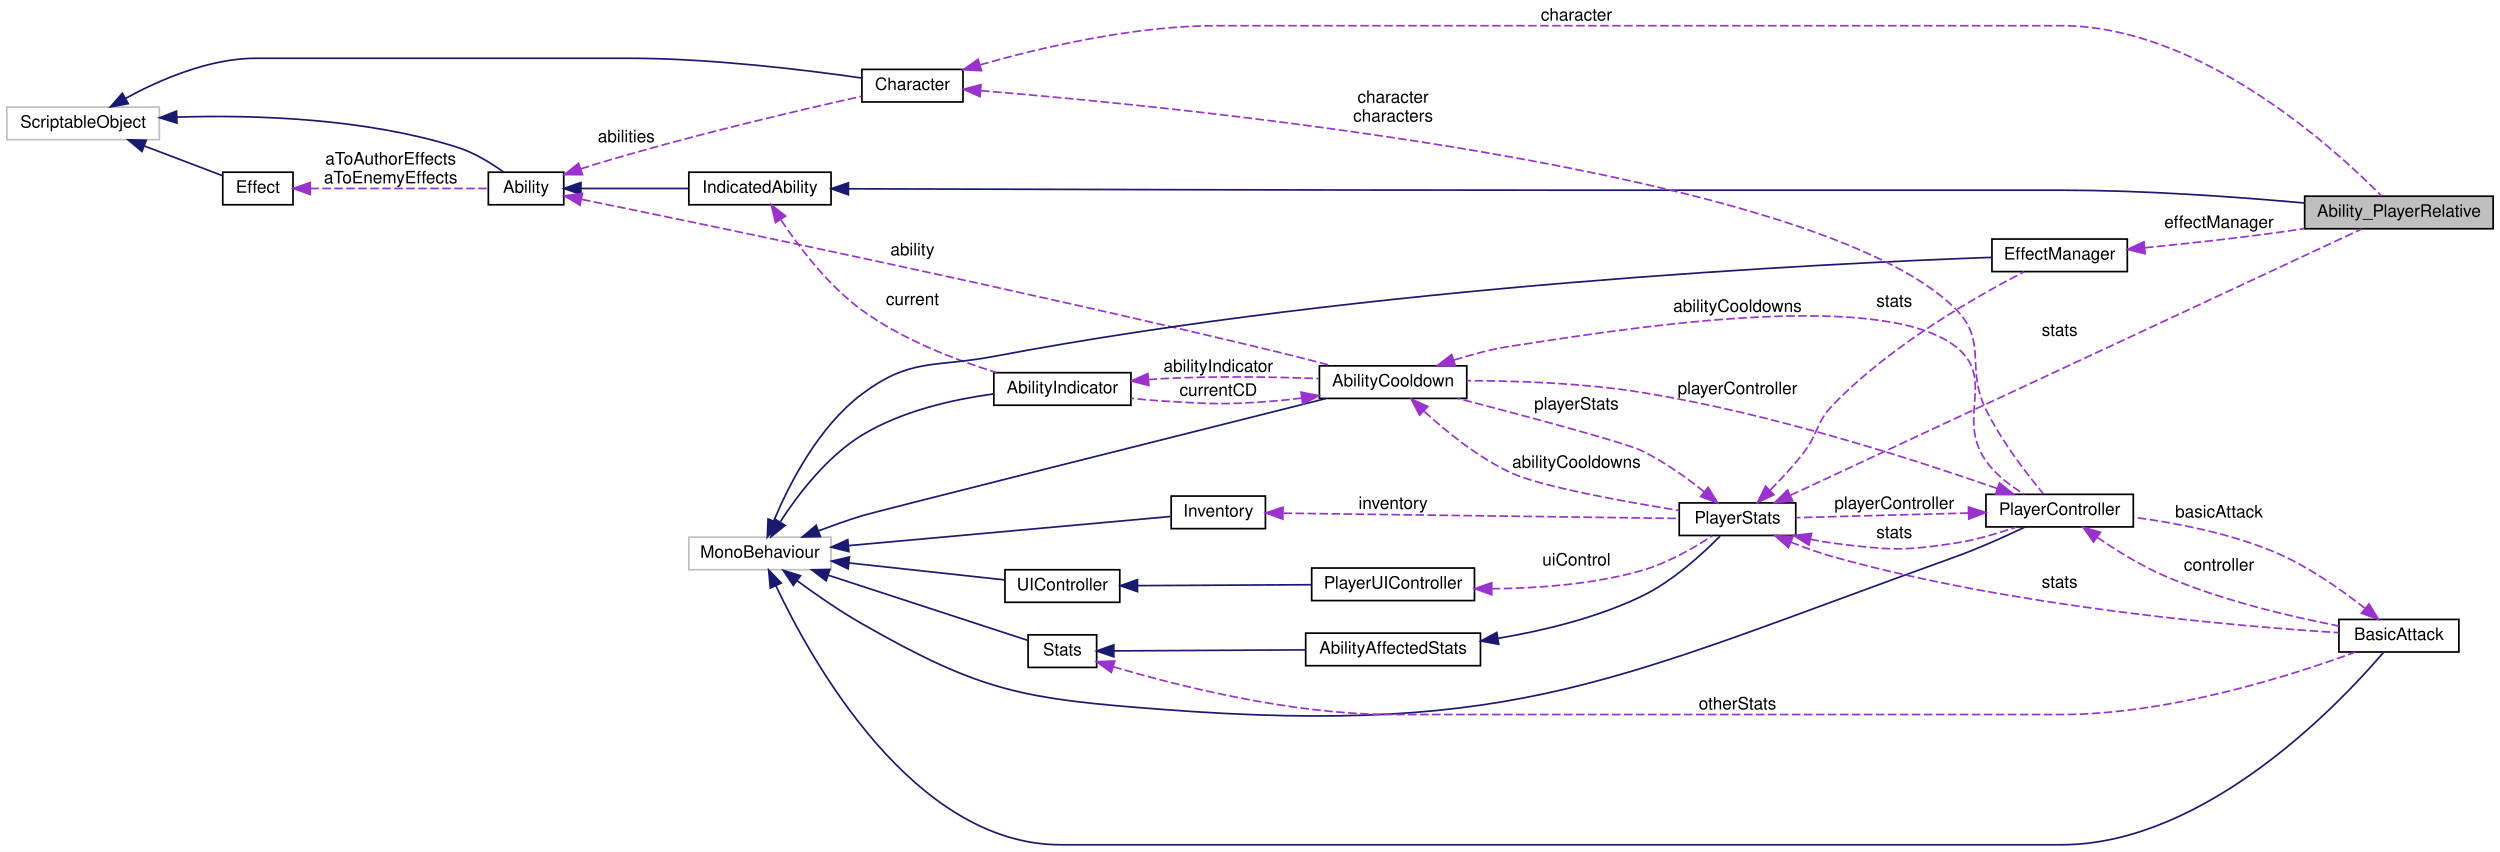
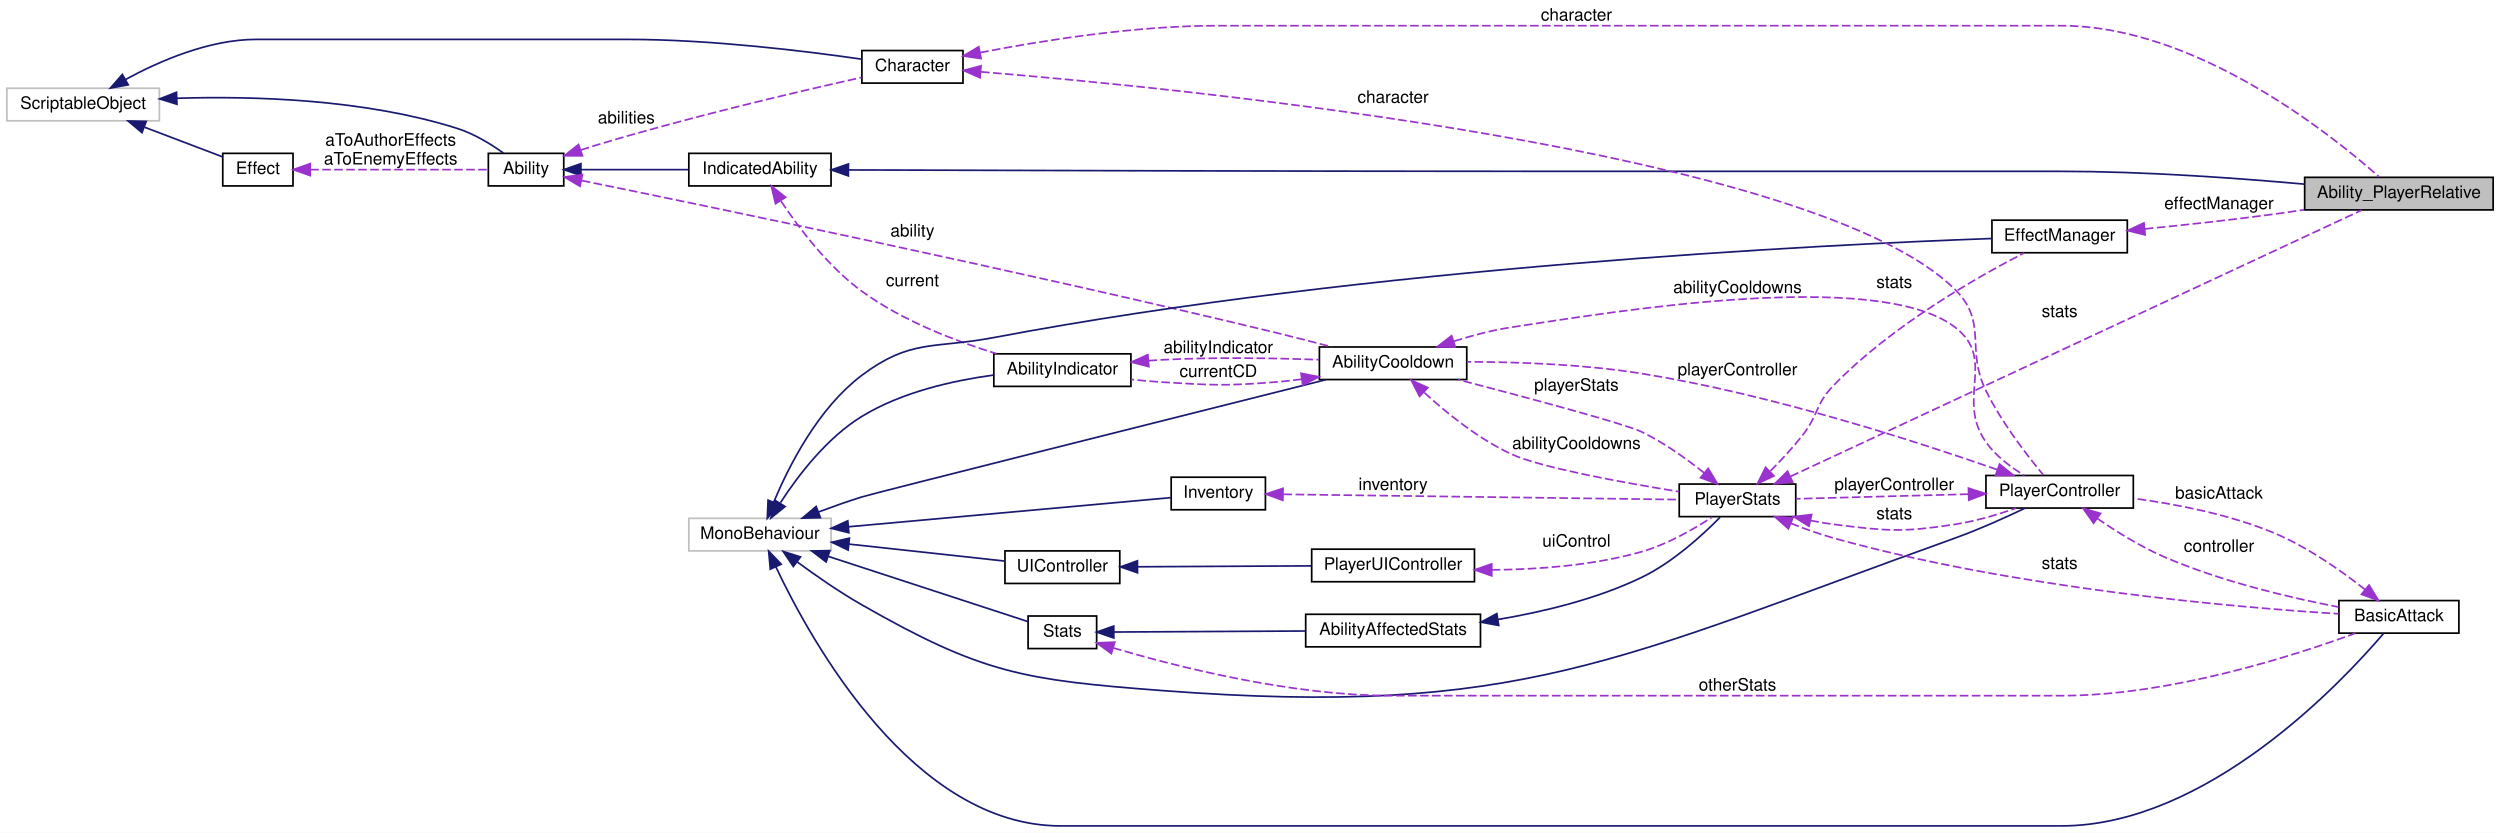
- <svg xmlns="http://www.w3.org/2000/svg" xmlns:xlink="http://www.w3.org/1999/xlink" width="1459pt" height="497pt" viewBox="0.00 0.00 1459.00 497.00">
-   <g id="graph0" class="graph" transform="scale(1 1) rotate(0) translate(4 493)">
-     <polygon fill="white" stroke="transparent" points="-4,4 -4,-493 1455,-493 1455,4 -4,4" />
+ <svg xmlns="http://www.w3.org/2000/svg" xmlns:xlink="http://www.w3.org/1999/xlink" width="1459pt" height="486pt" viewBox="0.00 0.00 1459.00 486.00">
+   <g id="graph0" class="graph" transform="scale(1 1) rotate(0) translate(4 482)">
+     <polygon fill="white" stroke="transparent" points="-4,4 -4,-482 1455,-482 1455,4 -4,4" />
    <g id="node1" class="node">
      <g id="a_node1">
        <a xlink:title=" ">
          <polygon fill="#bfbfbf" stroke="black" points="1341,-359.5 1341,-378.5 1451,-378.5 1451,-359.5 1341,-359.5" />
          <text text-anchor="middle" x="1396" y="-366.5" font-family="Helvetica,sans-Serif" font-size="10.00">Ability_PlayerRelative</text>
        </a>
      </g>
    </g>
    <g id="node2" class="node">
      <g id="a_node2">
        <a xlink:href="class_indicated_ability.xhtml" target="_top" xlink:title="Encapsulador de les Ability que han de mostrar l'indicador">
          <polygon fill="white" stroke="black" points="398,-373.5 398,-392.5 481,-392.5 481,-373.5 398,-373.5" />
          <text text-anchor="middle" x="439.5" y="-380.5" font-family="Helvetica,sans-Serif" font-size="10.00">IndicatedAbility</text>
        </a>
      </g>
    </g>
    <g id="edge1" class="edge">
      <path fill="none" stroke="midnightblue" d="M491.22,-382.82C578.03,-382.54 760.64,-382 915,-382 915,-382 915,-382 1199,-382 1247.08,-382 1301.66,-378.06 1340.99,-374.51" />
      <polygon fill="midnightblue" stroke="midnightblue" points="491.11,-379.32 481.12,-382.86 491.13,-386.32 491.11,-379.32" />
    </g>
    <g id="node15" class="node">
      <g id="a_node15">
        <a xlink:href="class_ability_indicator.xhtml" target="_top" xlink:title=" ">
          <polygon fill="white" stroke="black" points="576,-256.5 576,-275.5 656,-275.5 656,-256.5 576,-256.5" />
          <text text-anchor="middle" x="616" y="-263.5" font-family="Helvetica,sans-Serif" font-size="10.00">AbilityIndicator</text>
        </a>
      </g>
    </g>
    <g id="edge24" class="edge">
      <path fill="none" stroke="#9a32cd" stroke-dasharray="5,2" d="M451.83,-364.56C462.35,-348.75 479.33,-326.33 499,-312 522.64,-294.78 553.61,-282.93 577.6,-275.57" />
      <polygon fill="#9a32cd" stroke="#9a32cd" points="448.6,-363.11 446.14,-373.42 454.49,-366.89 448.6,-363.11" />
      <text text-anchor="middle" x="528.5" y="-315" font-family="Helvetica,sans-Serif" font-size="10.00"> current</text>
    </g>
    <g id="node3" class="node">
      <g id="a_node3">
        <a xlink:href="class_ability.xhtml" target="_top" xlink:title=" ">
          <polygon fill="white" stroke="black" points="281,-373.5 281,-392.5 325,-392.5 325,-373.5 281,-373.5" />
          <text text-anchor="middle" x="303" y="-380.5" font-family="Helvetica,sans-Serif" font-size="10.00">Ability</text>
        </a>
      </g>
    </g>
    <g id="edge2" class="edge">
      <path fill="none" stroke="midnightblue" d="M335.06,-383C353.73,-383 377.71,-383 397.87,-383" />
      <polygon fill="midnightblue" stroke="midnightblue" points="335.02,-379.5 325.02,-383 335.02,-386.5 335.02,-379.5" />
    </g>
    <g id="node14" class="node">
      <g id="a_node14">
        <a xlink:href="class_ability_cooldown.xhtml" target="_top" xlink:title=" ">
          <polygon fill="white" stroke="black" points="766,-260.5 766,-279.5 852,-279.5 852,-260.5 766,-260.5" />
          <text text-anchor="middle" x="809" y="-267.5" font-family="Helvetica,sans-Serif" font-size="10.00">AbilityCooldown</text>
        </a>
      </g>
    </g>
    <g id="edge20" class="edge">
      <path fill="none" stroke="#9a32cd" stroke-dasharray="5,2" d="M335.6,-376.61C407.59,-361.96 589.21,-324.37 740,-288 750.8,-285.39 762.52,-282.37 773.13,-279.55" />
      <polygon fill="#9a32cd" stroke="#9a32cd" points="334.5,-373.27 325.4,-378.69 335.9,-380.13 334.5,-373.27" />
      <text text-anchor="middle" x="528.5" y="-344" font-family="Helvetica,sans-Serif" font-size="10.00"> ability</text>
    </g>
    <g id="node16" class="node">
      <g id="a_node16">
        <a xlink:href="class_character.xhtml" target="_top" xlink:title=" ">
          <polygon fill="white" stroke="black" points="499,-433.5 499,-452.5 558,-452.5 558,-433.5 499,-433.5" />
          <text text-anchor="middle" x="528.5" y="-440.5" font-family="Helvetica,sans-Serif" font-size="10.00">Character</text>
        </a>
      </g>
    </g>
    <g id="edge28" class="edge">
      <path fill="none" stroke="#9a32cd" stroke-dasharray="5,2" d="M334.97,-394.44C337.68,-395.34 340.38,-396.21 343,-397 397.49,-413.53 462.32,-428.67 498.81,-436.79" />
      <polygon fill="#9a32cd" stroke="#9a32cd" points="335.92,-391.06 325.33,-391.09 333.63,-397.67 335.92,-391.06" />
      <text text-anchor="middle" x="361.5" y="-410" font-family="Helvetica,sans-Serif" font-size="10.00"> abilities</text>
    </g>
    <g id="node4" class="node">
      <g id="a_node4">
        <a xlink:title=" ">
          <polygon fill="white" stroke="#bfbfbf" points="0,-411.5 0,-430.5 89,-430.5 89,-411.5 0,-411.5" />
          <text text-anchor="middle" x="44.5" y="-418.5" font-family="Helvetica,sans-Serif" font-size="10.00">ScriptableObject</text>
        </a>
      </g>
    </g>
    <g id="edge3" class="edge">
      <path fill="none" stroke="midnightblue" d="M99.24,-424.65C144.09,-426.04 209.14,-424.13 263,-407 272.7,-403.92 282.45,-397.92 289.77,-392.69" />
      <polygon fill="midnightblue" stroke="midnightblue" points="99.27,-421.15 89.14,-424.28 99,-428.15 99.27,-421.15" />
    </g>
    <g id="node5" class="node">
      <g id="a_node5">
        <a xlink:href="class_effect.xhtml" target="_top" xlink:title=" ">
          <polygon fill="white" stroke="black" points="126,-373.5 126,-392.5 167,-392.5 167,-373.5 126,-373.5" />
          <text text-anchor="middle" x="146.5" y="-380.5" font-family="Helvetica,sans-Serif" font-size="10.00">Effect</text>
        </a>
      </g>
    </g>
    <g id="edge5" class="edge">
      <path fill="none" stroke="midnightblue" d="M80.4,-407.74C95.67,-401.94 113.01,-395.35 125.95,-390.43" />
      <polygon fill="midnightblue" stroke="midnightblue" points="78.84,-404.59 70.73,-411.41 81.33,-411.13 78.84,-404.59" />
    </g>
    <g id="edge27" class="edge">
      <path fill="none" stroke="midnightblue" d="M69.28,-435.62C88.96,-446.33 118.05,-459 145.5,-459 145.5,-459 145.5,-459 362.5,-459 410.56,-459 466.13,-452.19 498.97,-447.46" />
      <polygon fill="midnightblue" stroke="midnightblue" points="70.84,-432.49 60.42,-430.59 67.38,-438.57 70.84,-432.49" />
    </g>
    <g id="edge4" class="edge">
      <path fill="none" stroke="#9a32cd" stroke-dasharray="5,2" d="M177.08,-383C207.46,-383 254,-383 280.86,-383" />
      <polygon fill="#9a32cd" stroke="#9a32cd" points="177.07,-379.5 167.07,-383 177.07,-386.5 177.07,-379.5" />
      <text text-anchor="middle" x="224" y="-397" font-family="Helvetica,sans-Serif" font-size="10.00"> aToAuthorEffects</text>
      <text text-anchor="middle" x="224" y="-386" font-family="Helvetica,sans-Serif" font-size="10.00">aToEnemyEffects</text>
    </g>
    <g id="node6" class="node">
      <g id="a_node6">
        <a xlink:href="class_effect_manager.xhtml" target="_top" xlink:title=" ">
          <polygon fill="white" stroke="black" points="1158.5,-334.5 1158.5,-353.5 1237.5,-353.5 1237.5,-334.5 1158.5,-334.5" />
          <text text-anchor="middle" x="1198" y="-341.5" font-family="Helvetica,sans-Serif" font-size="10.00">EffectManager</text>
        </a>
      </g>
    </g>
    <g id="edge6" class="edge">
      <path fill="none" stroke="#9a32cd" stroke-dasharray="5,2" d="M1247.76,-348.42C1270.64,-350.67 1298.26,-353.64 1323,-357 1328.78,-357.78 1334.8,-358.67 1340.8,-359.6" />
      <polygon fill="#9a32cd" stroke="#9a32cd" points="1247.9,-344.92 1237.61,-347.44 1247.23,-351.89 1247.9,-344.92" />
      <text text-anchor="middle" x="1291" y="-360" font-family="Helvetica,sans-Serif" font-size="10.00"> effectManager</text>
    </g>
    <g id="node7" class="node">
      <g id="a_node7">
        <a xlink:title=" ">
          <polygon fill="white" stroke="#bfbfbf" points="398,-160.5 398,-179.5 481,-179.5 481,-160.5 398,-160.5" />
          <text text-anchor="middle" x="439.5" y="-167.5" font-family="Helvetica,sans-Serif" font-size="10.00">MonoBehaviour</text>
        </a>
      </g>
    </g>
    <g id="edge7" class="edge">
      <path fill="none" stroke="midnightblue" d="M447.59,-189.04C456.43,-210.2 473.55,-243.9 499,-263 527.47,-284.36 541.03,-278.38 576,-285 793.88,-326.22 1060.48,-339.25 1158.5,-342.81" />
      <polygon fill="midnightblue" stroke="midnightblue" points="450.75,-187.53 443.81,-179.52 444.24,-190.11 450.75,-187.53" />
    </g>
    <g id="node10" class="node">
      <g id="a_node10">
        <a xlink:href="class_stats.xhtml" target="_top" xlink:title="Base class Stats of the entity.">
          <polygon fill="white" stroke="black" points="596,-103.5 596,-122.5 636,-122.5 636,-103.5 596,-103.5" />
          <text text-anchor="middle" x="616" y="-110.5" font-family="Helvetica,sans-Serif" font-size="10.00">Stats</text>
        </a>
      </g>
    </g>
    <g id="edge11" class="edge">
      <path fill="none" stroke="midnightblue" d="M479.46,-157.27C515.68,-145.44 568.11,-128.32 595.96,-119.22" />
      <polygon fill="midnightblue" stroke="midnightblue" points="478.13,-154.03 469.71,-160.46 480.3,-160.68 478.13,-154.03" />
    </g>
    <g id="node12" class="node">
      <g id="a_node12">
        <a xlink:href="class_u_i_controller.xhtml" target="_top" xlink:title=" ">
          <polygon fill="white" stroke="black" points="582.5,-141.5 582.5,-160.5 649.5,-160.5 649.5,-141.5 582.5,-141.5" />
          <text text-anchor="middle" x="616" y="-148.5" font-family="Helvetica,sans-Serif" font-size="10.00">UIController</text>
        </a>
      </g>
    </g>
    <g id="edge14" class="edge">
      <path fill="none" stroke="midnightblue" d="M491.5,-164.45C520.89,-161.25 556.95,-157.32 582.5,-154.54" />
      <polygon fill="midnightblue" stroke="midnightblue" points="490.97,-160.98 481.41,-165.55 491.73,-167.94 490.97,-160.98" />
    </g>
    <g id="node13" class="node">
      <g id="a_node13">
        <a xlink:href="class_player_controller.xhtml" target="_top" xlink:title="Player Controller is the main class that handles all the movement of the Player.">
          <polygon fill="white" stroke="black" points="1155,-185.5 1155,-204.5 1241,-204.5 1241,-185.5 1155,-185.5" />
          <text text-anchor="middle" x="1198" y="-192.5" font-family="Helvetica,sans-Serif" font-size="10.00">PlayerController</text>
        </a>
      </g>
    </g>
    <g id="edge16" class="edge">
      <path fill="none" stroke="midnightblue" d="M461.14,-154.13C472.07,-146.09 485.91,-136.47 499,-129 569.24,-88.88 593.34,-85.14 674,-79 882.94,-63.1 939.79,-97.18 1137,-168 1150.98,-173.02 1166.23,-179.9 1177.86,-185.46" />
      <polygon fill="midnightblue" stroke="midnightblue" points="458.97,-151.38 453.06,-160.17 463.17,-156.98 458.97,-151.38" />
    </g>
    <g id="edge18" class="edge">
      <path fill="none" stroke="midnightblue" d="M473.8,-183.26C481.98,-186.31 490.75,-189.42 499,-192 505.57,-194.06 688.64,-240.05 769.84,-260.43" />
      <polygon fill="midnightblue" stroke="midnightblue" points="474.79,-179.89 464.2,-179.6 472.3,-186.43 474.79,-179.89" />
    </g>
    <g id="edge22" class="edge">
      <path fill="none" stroke="midnightblue" d="M451.46,-188.63C461.74,-204.46 478.58,-226.53 499,-239 522.21,-253.17 552.18,-259.91 575.84,-263.11" />
      <polygon fill="midnightblue" stroke="midnightblue" points="454.18,-186.38 445.93,-179.73 448.23,-190.07 454.18,-186.38" />
    </g>
    <g id="node17" class="node">
      <g id="a_node17">
        <a xlink:href="class_basic_attack.xhtml" target="_top" xlink:title=" ">
          <polygon fill="white" stroke="black" points="1361,-112.5 1361,-131.5 1431,-131.5 1431,-112.5 1361,-112.5" />
          <text text-anchor="middle" x="1396" y="-119.5" font-family="Helvetica,sans-Serif" font-size="10.00">BasicAttack</text>
        </a>
      </g>
    </g>
    <g id="edge31" class="edge">
      <path fill="none" stroke="midnightblue" d="M448.75,-151.27C469.62,-107.08 529.07,0 615,0 615,0 615,0 1199,0 1283.97,0 1362.62,-83.67 1387.15,-112.43" />
      <polygon fill="midnightblue" stroke="midnightblue" points="445.56,-149.82 444.58,-160.37 451.92,-152.74 445.56,-149.82" />
    </g>
    <g id="node18" class="node">
      <g id="a_node18">
        <a xlink:href="class_inventory.xhtml" target="_top" xlink:title=" ">
          <polygon fill="white" stroke="black" points="679.5,-184.5 679.5,-203.5 734.5,-203.5 734.5,-184.5 679.5,-184.5" />
          <text text-anchor="middle" x="707" y="-191.5" font-family="Helvetica,sans-Serif" font-size="10.00">Inventory</text>
        </a>
      </g>
    </g>
    <g id="edge37" class="edge">
      <path fill="none" stroke="midnightblue" d="M491.17,-174.58C547.15,-179.64 635.17,-187.6 679.13,-191.57" />
      <polygon fill="midnightblue" stroke="midnightblue" points="491.39,-171.09 481.11,-173.67 490.76,-178.06 491.39,-171.09" />
    </g>
    <g id="node8" class="node">
      <g id="a_node8">
        <a xlink:href="class_player_stats.xhtml" target="_top" xlink:title="Player Stats is the main class that controls all the Player Statistics in all time in the game execut...">
          <polygon fill="white" stroke="black" points="976,-180.5 976,-199.5 1044,-199.5 1044,-180.5 976,-180.5" />
          <text text-anchor="middle" x="1010" y="-187.5" font-family="Helvetica,sans-Serif" font-size="10.00">PlayerStats</text>
        </a>
      </g>
    </g>
    <g id="edge39" class="edge">
      <path fill="none" stroke="#9a32cd" stroke-dasharray="5,2" d="M1041.01,-203.99C1116.03,-238.96 1310.3,-329.52 1374.25,-359.33" />
      <polygon fill="#9a32cd" stroke="#9a32cd" points="1042.19,-200.68 1031.65,-199.62 1039.23,-207.02 1042.19,-200.68" />
      <text text-anchor="middle" x="1198" y="-297" font-family="Helvetica,sans-Serif" font-size="10.00"> stats</text>
    </g>
    <g id="edge8" class="edge">
      <path fill="none" stroke="#9a32cd" stroke-dasharray="5,2" d="M1029.18,-207.08C1035.46,-213.39 1042.34,-220.76 1048,-228 1057.35,-239.95 1055.44,-246.11 1066,-257 1099.83,-291.89 1149.95,-320.32 1177.35,-334.41" />
      <polygon fill="#9a32cd" stroke="#9a32cd" points="1031.29,-204.25 1021.68,-199.77 1026.4,-209.26 1031.29,-204.25" />
      <text text-anchor="middle" x="1101.5" y="-314" font-family="Helvetica,sans-Serif" font-size="10.00"> stats</text>
    </g>
    <g id="edge29" class="edge">
      <path fill="none" stroke="#9a32cd" stroke-dasharray="5,2" d="M1052.5,-178.27C1057.03,-177.34 1061.59,-176.55 1066,-176 1097.31,-172.08 1105.81,-171.18 1137,-176 1148.99,-177.85 1161.86,-181.67 1172.59,-185.4" />
      <polygon fill="#9a32cd" stroke="#9a32cd" points="1051.71,-174.87 1042.73,-180.49 1053.26,-181.69 1051.71,-174.87" />
      <text text-anchor="middle" x="1101.5" y="-179" font-family="Helvetica,sans-Serif" font-size="10.00"> stats</text>
    </g>
    <g id="edge25" class="edge">
      <path fill="none" stroke="#9a32cd" stroke-dasharray="5,2" d="M990.59,-205.97C980.38,-214.14 967.12,-223.66 954,-230 944.27,-234.7 886.29,-250.2 846.93,-260.47" />
      <polygon fill="#9a32cd" stroke="#9a32cd" points="992.9,-208.6 998.38,-199.53 988.44,-203.21 992.9,-208.6" />
      <text text-anchor="middle" x="916" y="-254" font-family="Helvetica,sans-Serif" font-size="10.00"> playerStats</text>
    </g>
    <g id="edge34" class="edge">
      <path fill="none" stroke="#9a32cd" stroke-dasharray="5,2" d="M1041.09,-176.61C1049.07,-173.43 1057.76,-170.3 1066,-168 1170.98,-138.67 1300.28,-127.58 1360.76,-123.78" />
      <polygon fill="#9a32cd" stroke="#9a32cd" points="1039.69,-173.4 1031.79,-180.45 1042.37,-179.87 1039.69,-173.4" />
      <text text-anchor="middle" x="1198" y="-150" font-family="Helvetica,sans-Serif" font-size="10.00"> stats</text>
    </g>
    <g id="node9" class="node">
      <g id="a_node9">
        <a xlink:href="class_ability_affected_stats.xhtml" target="_top" xlink:title="Base class Stats of the entity who is affected by Abilities.">
          <polygon fill="white" stroke="black" points="758,-104.5 758,-123.5 860,-123.5 860,-104.5 758,-104.5" />
          <text text-anchor="middle" x="809" y="-111.5" font-family="Helvetica,sans-Serif" font-size="10.00">AbilityAffectedStats</text>
        </a>
      </g>
    </g>
    <g id="edge9" class="edge">
      <path fill="none" stroke="midnightblue" d="M870.19,-120.47C896.83,-124.94 927.95,-132.45 954,-145 972.23,-153.78 989.67,-169.78 999.86,-180.14" />
      <polygon fill="midnightblue" stroke="midnightblue" points="870.64,-116.99 860.22,-118.9 869.55,-123.91 870.64,-116.99" />
    </g>
    <g id="edge10" class="edge">
      <path fill="none" stroke="midnightblue" d="M646.1,-113.15C675.7,-113.31 722.15,-113.55 757.72,-113.74" />
      <polygon fill="midnightblue" stroke="midnightblue" points="646.03,-109.65 636.01,-113.1 645.99,-116.65 646.03,-109.65" />
    </g>
    <g id="edge33" class="edge">
      <path fill="none" stroke="#9a32cd" stroke-dasharray="5,2" d="M645.65,-103.89C682.72,-92.94 749.49,-76 808,-76 808,-76 808,-76 1199,-76 1262.26,-76 1334.05,-99 1370.68,-112.47" />
      <polygon fill="#9a32cd" stroke="#9a32cd" points="644.57,-100.56 636.01,-106.81 646.6,-107.26 644.57,-100.56" />
      <text text-anchor="middle" x="1010" y="-79" font-family="Helvetica,sans-Serif" font-size="10.00"> otherStats</text>
    </g>
    <g id="node11" class="node">
      <g id="a_node11">
        <a xlink:href="class_player_u_i_controller.xhtml" target="_top" xlink:title="UI Controller for the Player Stats">
          <polygon fill="white" stroke="black" points="761.5,-142.5 761.5,-161.5 856.5,-161.5 856.5,-142.5 761.5,-142.5" />
          <text text-anchor="middle" x="809" y="-149.5" font-family="Helvetica,sans-Serif" font-size="10.00">PlayerUIController</text>
        </a>
      </g>
    </g>
    <g id="edge12" class="edge">
      <path fill="none" stroke="#9a32cd" stroke-dasharray="5,2" d="M866.61,-149.42C893.55,-149.63 925.92,-152 954,-160 969.06,-164.29 984.58,-173.25 995.28,-180.26" />
      <polygon fill="#9a32cd" stroke="#9a32cd" points="866.57,-145.92 856.58,-149.44 866.58,-152.92 866.57,-145.92" />
      <text text-anchor="middle" x="916" y="-163" font-family="Helvetica,sans-Serif" font-size="10.00"> uiControl</text>
    </g>
    <g id="edge13" class="edge">
      <path fill="none" stroke="midnightblue" d="M660.04,-151.23C690.17,-151.38 730.4,-151.59 761.31,-151.76" />
      <polygon fill="midnightblue" stroke="midnightblue" points="659.85,-147.72 649.83,-151.17 659.82,-154.72 659.85,-147.72" />
    </g>
    <g id="edge15" class="edge">
      <path fill="none" stroke="#9a32cd" stroke-dasharray="5,2" d="M1144.75,-193.6C1112.52,-192.73 1072.16,-191.64 1044.25,-190.89" />
      <polygon fill="#9a32cd" stroke="#9a32cd" points="1144.8,-197.1 1154.9,-193.87 1144.99,-190.1 1144.8,-197.1" />
      <text text-anchor="middle" x="1101.5" y="-196" font-family="Helvetica,sans-Serif" font-size="10.00"> playerController</text>
    </g>
    <g id="edge19" class="edge">
      <path fill="none" stroke="#9a32cd" stroke-dasharray="5,2" d="M1161.54,-207.92C1114.74,-224.31 1029.44,-251.89 954,-264 920.03,-269.45 881.01,-270.78 852.16,-270.84" />
      <polygon fill="#9a32cd" stroke="#9a32cd" points="1162.94,-211.14 1171.2,-204.5 1160.61,-204.54 1162.94,-211.14" />
      <text text-anchor="middle" x="1010" y="-263" font-family="Helvetica,sans-Serif" font-size="10.00"> playerController</text>
    </g>
    <g id="edge32" class="edge">
      <path fill="none" stroke="#9a32cd" stroke-dasharray="5,2" d="M1219.89,-179.48C1231.03,-171.81 1245.25,-162.95 1259,-157 1292.23,-142.63 1332.67,-133.15 1360.77,-127.73" />
      <polygon fill="#9a32cd" stroke="#9a32cd" points="1217.82,-176.66 1211.68,-185.3 1221.87,-182.37 1217.82,-176.66" />
      <text text-anchor="middle" x="1291" y="-160" font-family="Helvetica,sans-Serif" font-size="10.00"> controller</text>
    </g>
    <g id="edge35" class="edge">
      <path fill="none" stroke="#9a32cd" stroke-dasharray="5,2" d="M827.21,-252.9C840.13,-241.05 858.83,-225.85 878,-217 895.08,-209.11 943,-200.4 975.89,-195.06" />
      <polygon fill="#9a32cd" stroke="#9a32cd" points="824.46,-250.69 819.61,-260.11 829.28,-255.77 824.46,-250.69" />
      <text text-anchor="middle" x="916" y="-220" font-family="Helvetica,sans-Serif" font-size="10.00"> abilityCooldowns</text>
    </g>
    <g id="edge17" class="edge">
      <path fill="none" stroke="#9a32cd" stroke-dasharray="5,2" d="M844.5,-282.84C855.09,-286.19 866.89,-289.32 878,-291 934.91,-299.59 1091.33,-326.02 1137,-291 1161.47,-272.24 1137.22,-249.19 1155,-224 1160.72,-215.89 1169.48,-209.33 1177.51,-204.51" />
      <polygon fill="#9a32cd" stroke="#9a32cd" points="845.36,-279.44 834.77,-279.61 843.16,-286.08 845.36,-279.44" />
      <text text-anchor="middle" x="1010" y="-311" font-family="Helvetica,sans-Serif" font-size="10.00"> abilityCooldowns</text>
    </g>
    <g id="edge23" class="edge">
      <path fill="none" stroke="#9a32cd" stroke-dasharray="5,2" d="M755.63,-260.67C750.36,-259.99 745.08,-259.41 740,-259 710.76,-256.65 703.28,-257.21 674,-259 668.23,-259.35 662.15,-259.91 656.19,-260.55" />
      <polygon fill="#9a32cd" stroke="#9a32cd" points="755.3,-264.15 765.69,-262.08 756.27,-257.22 755.3,-264.15" />
      <text text-anchor="middle" x="707" y="-262" font-family="Helvetica,sans-Serif" font-size="10.00"> currentCD</text>
    </g>
    <g id="edge21" class="edge">
      <path fill="none" stroke="#9a32cd" stroke-dasharray="5,2" d="M666.29,-271.51C668.9,-271.7 671.48,-271.87 674,-272 704.67,-273.61 739.34,-273.03 765.73,-272.09" />
      <polygon fill="#9a32cd" stroke="#9a32cd" points="666.46,-268.01 656.21,-270.67 665.88,-274.99 666.46,-268.01" />
      <text text-anchor="middle" x="707" y="-276" font-family="Helvetica,sans-Serif" font-size="10.00"> abilityIndicator</text>
    </g>
    <g id="edge38" class="edge">
-       <path fill="none" stroke="#9a32cd" stroke-dasharray="5,2" d="M568.13,-455.19C603.6,-465.29 657.81,-478 706,-478 706,-478 706,-478 1199,-478 1280.38,-478 1359.52,-405.35 1385.84,-378.67" />
-       <polygon fill="#9a32cd" stroke="#9a32cd" points="568.78,-451.73 558.2,-452.29 566.82,-458.45 568.78,-451.73" />
-       <text text-anchor="middle" x="916" y="-481" font-family="Helvetica,sans-Serif" font-size="10.00"> character</text>
+       <path fill="none" stroke="#9a32cd" stroke-dasharray="5,2" d="M568.05,-451.3C603.67,-458.23 658.15,-467 706,-467 706,-467 706,-467 1199,-467 1277.37,-467 1356.53,-403.54 1384.46,-378.75" />
+       <polygon fill="#9a32cd" stroke="#9a32cd" points="568.57,-447.83 558.07,-449.31 567.2,-454.7 568.57,-447.83" />
+       <text text-anchor="middle" x="916" y="-470" font-family="Helvetica,sans-Serif" font-size="10.00"> character</text>
    </g>
    <g id="edge26" class="edge">
      <path fill="none" stroke="#9a32cd" stroke-dasharray="5,2" d="M568.56,-440.06C689.68,-430.15 1055.64,-393.95 1137,-313 1156.43,-293.66 1142.89,-278.6 1155,-254 1164.22,-235.27 1179.14,-216.03 1188.49,-204.81" />
      <polygon fill="#9a32cd" stroke="#9a32cd" points="567.97,-436.6 558.28,-440.89 568.53,-443.58 567.97,-436.6" />
-       <text text-anchor="middle" x="809" y="-433" font-family="Helvetica,sans-Serif" font-size="10.00"> character</text>
-       <text text-anchor="middle" x="809" y="-422" font-family="Helvetica,sans-Serif" font-size="10.00">characters</text>
+       <text text-anchor="middle" x="809" y="-422" font-family="Helvetica,sans-Serif" font-size="10.00"> character</text>
    </g>
    <g id="edge30" class="edge">
      <path fill="none" stroke="#9a32cd" stroke-dasharray="5,2" d="M1376.32,-137.87C1362.46,-148.82 1342.65,-162.82 1323,-171 1296.99,-181.83 1265.85,-187.83 1241.28,-191.13" />
      <polygon fill="#9a32cd" stroke="#9a32cd" points="1378.57,-140.55 1384.12,-131.53 1374.15,-135.12 1378.57,-140.55" />
      <text text-anchor="middle" x="1291" y="-191" font-family="Helvetica,sans-Serif" font-size="10.00"> basicAttack</text>
    </g>
    <g id="edge36" class="edge">
      <path fill="none" stroke="#9a32cd" stroke-dasharray="5,2" d="M745.07,-193.51C804.17,-192.72 918.84,-191.2 975.56,-190.44" />
      <polygon fill="#9a32cd" stroke="#9a32cd" points="744.66,-190.01 734.71,-193.65 744.76,-197.01 744.66,-190.01" />
      <text text-anchor="middle" x="809" y="-196" font-family="Helvetica,sans-Serif" font-size="10.00"> inventory</text>
    </g>
  </g>
</svg>
